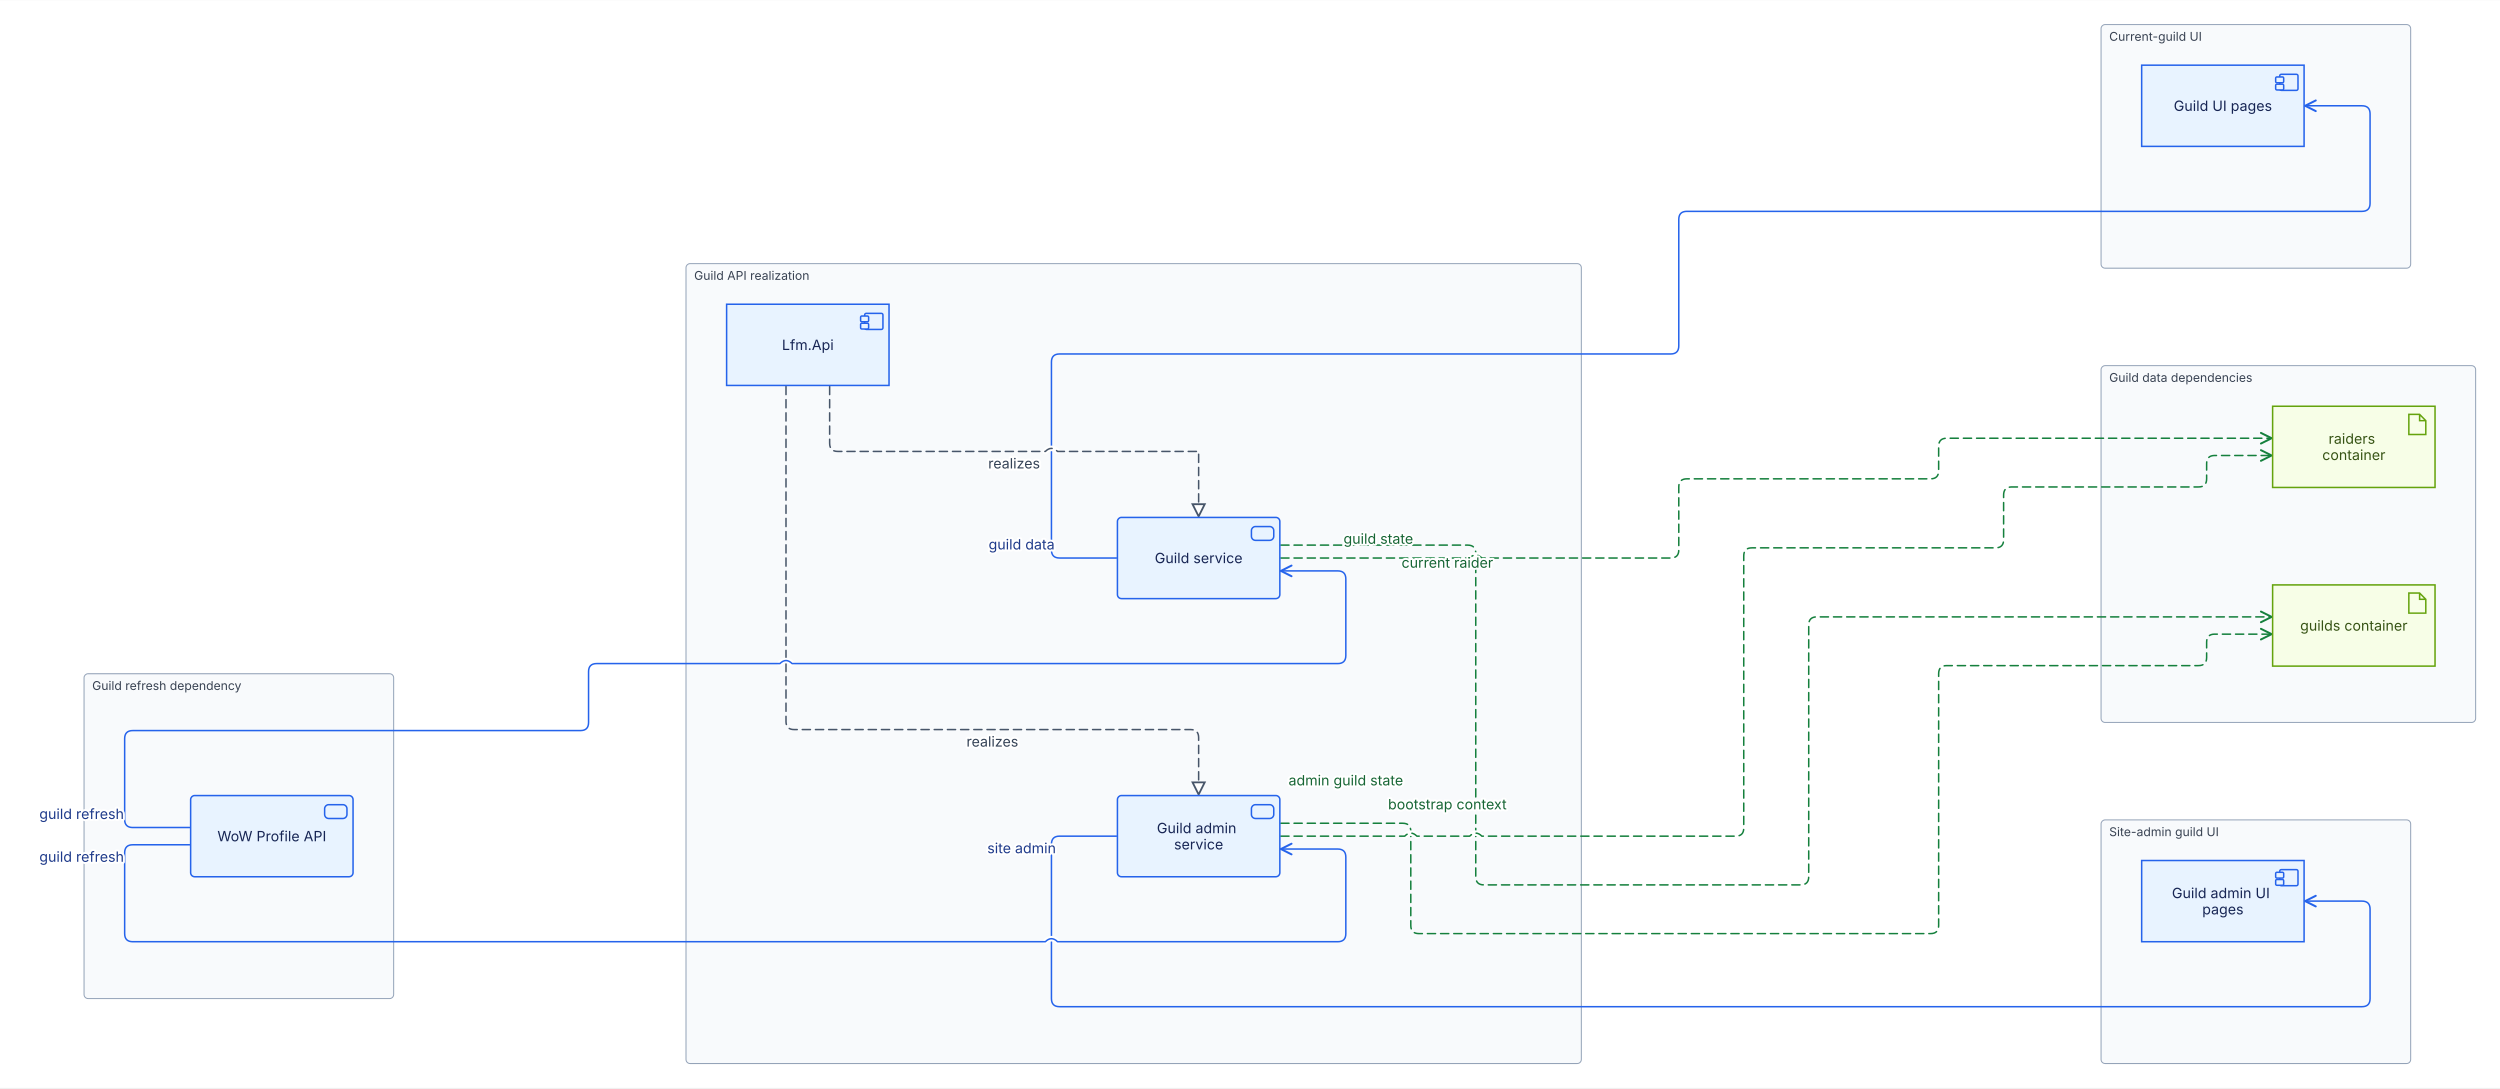
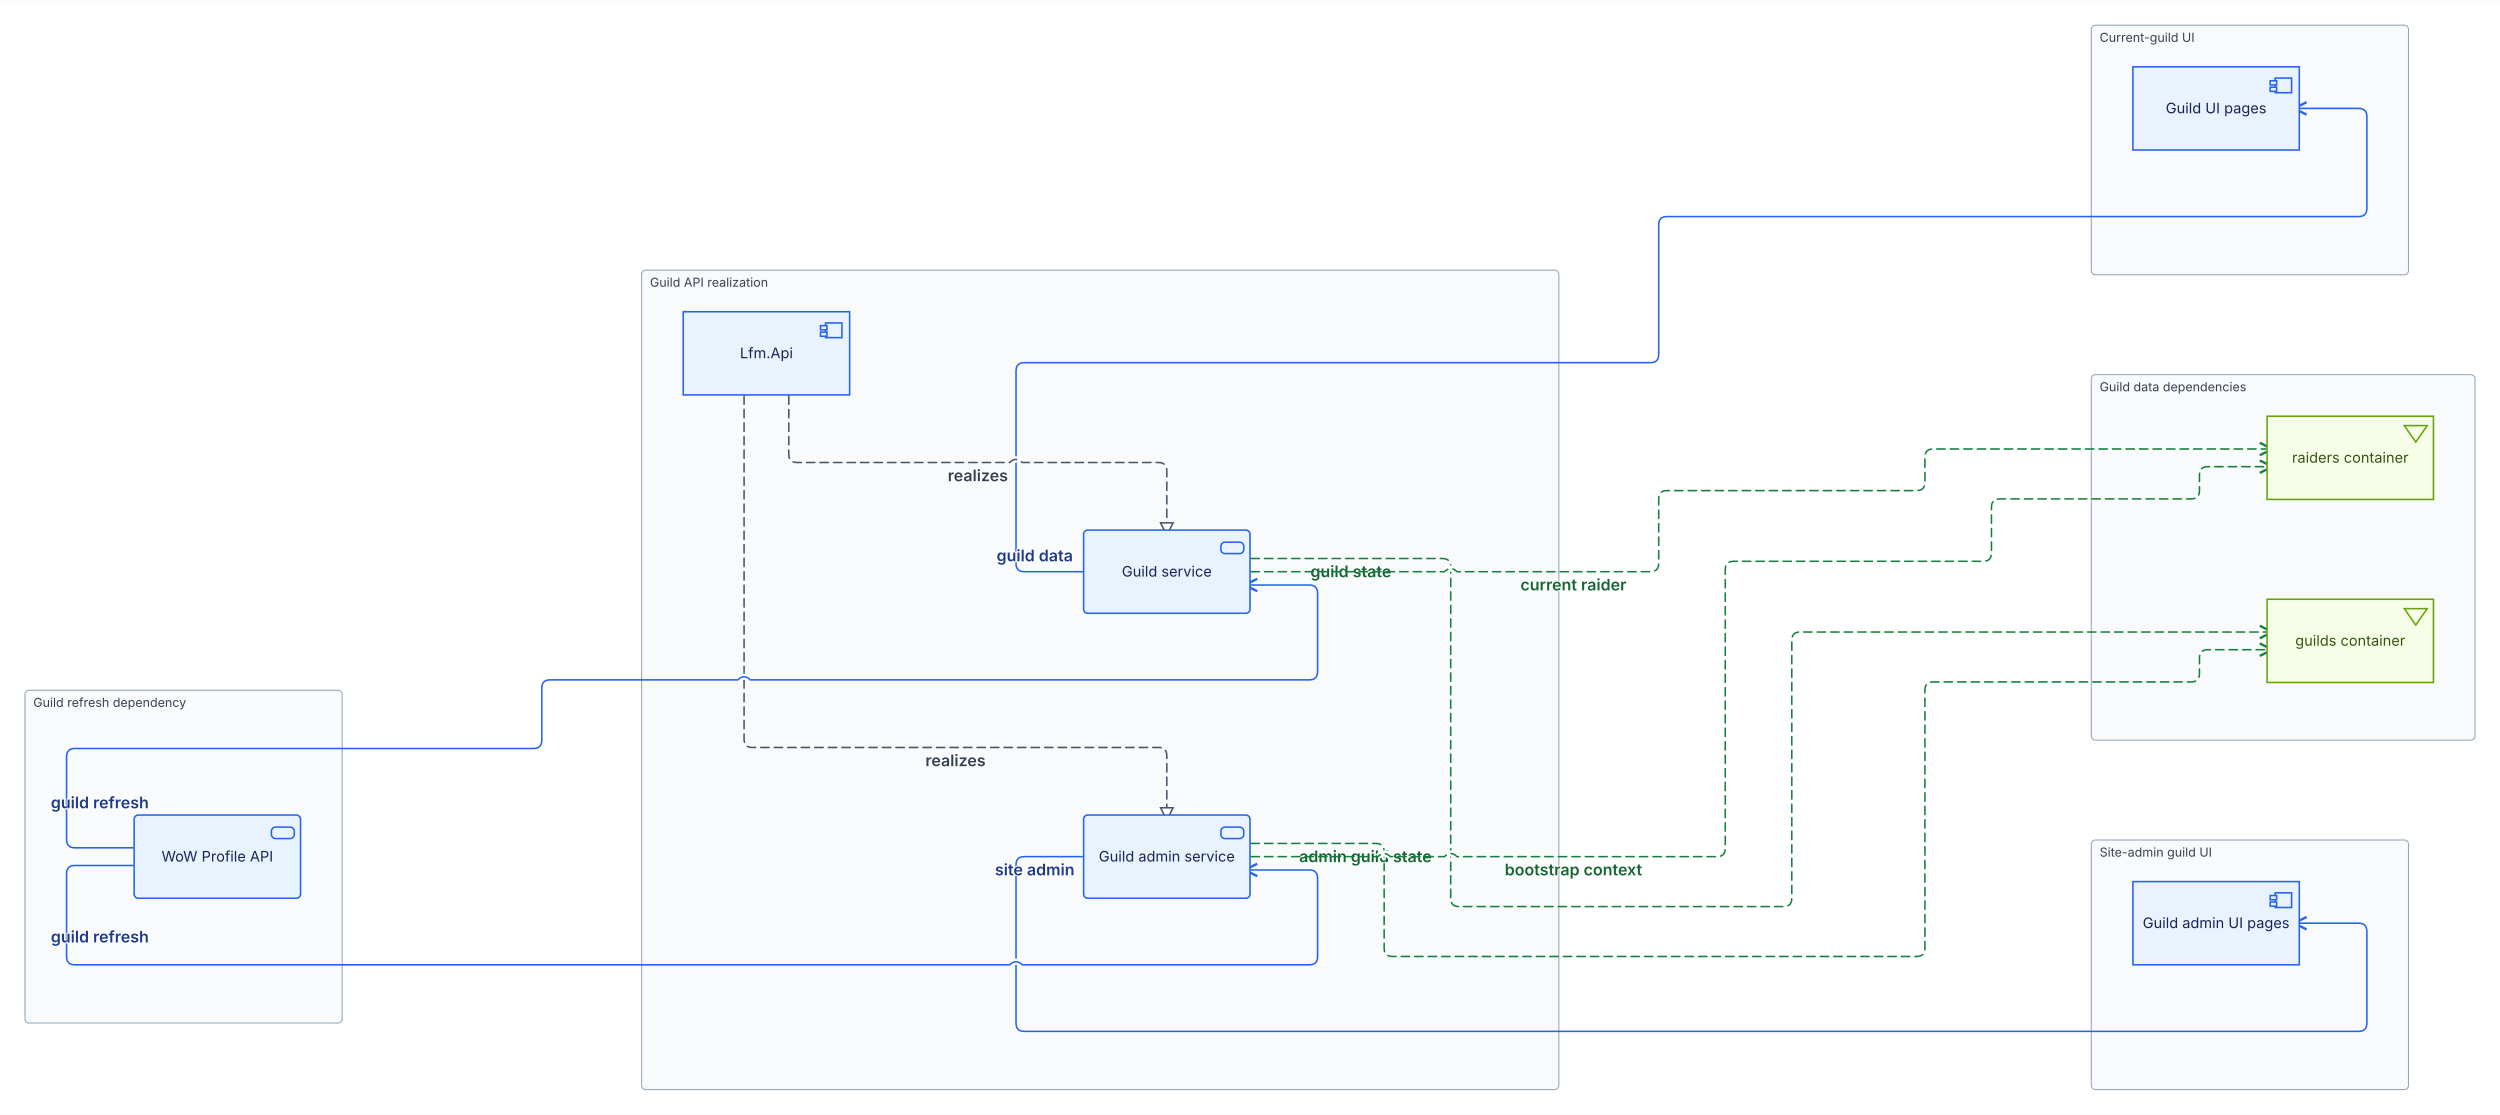
- <svg xmlns="http://www.w3.org/2000/svg" width="2463" height="1072" viewBox="-70.8 -12.0 2462.8 1071.5">
-   <rect x="-70.8" y="-12.0" width="2462.8" height="1071.5" fill="#ffffff" />
-   <g font-family="Inter, Arial, sans-serif" font-size="14.0">
+ <svg xmlns="http://www.w3.org/2000/svg" width="2404" height="1072" viewBox="-12.0 -12.0 2404.0 1071.5">
+   <rect x="-12.0" y="-12.0" width="2404.0" height="1071.5" fill="#ffffff" />
+   <g font-family="Inter, Arial, sans-serif" font-size="14">
    <g data-dediren-group-id="guild-current-ui">
-       <rect x="1999.0" y="12.0" width="305.0" height="240.0" rx="4.0" fill="#f8fafc" stroke="#94a3b8" stroke-width="1.0" />
-       <text x="2007.0" y="28.0" fill="#374151" font-size="12.0">Current-guild UI</text>
+       <rect x="1999.0" y="12.0" width="305.0" height="240.0" rx="4" fill="#f8fafc" stroke="#94a3b8" stroke-width="1" />
+       <text x="2007.0" y="28.0" fill="#374151" font-size="12">Current-guild UI</text>
    </g>
    <g data-dediren-group-id="guild-admin-ui">
-       <rect x="1999.0" y="795.5" width="305.0" height="240.0" rx="4.0" fill="#f8fafc" stroke="#94a3b8" stroke-width="1.0" />
-       <text x="2007.0" y="811.5" fill="#374151" font-size="12.0">Site-admin guild UI</text>
+       <rect x="1999.0" y="795.5" width="305.0" height="240.0" rx="4" fill="#f8fafc" stroke="#94a3b8" stroke-width="1" />
+       <text x="2007.0" y="811.5" fill="#374151" font-size="12">Site-admin guild UI</text>
    </g>
    <g data-dediren-group-id="guild-api-realization">
-       <rect x="605.0" y="247.5" width="882.0" height="788.0" rx="4.0" fill="#f8fafc" stroke="#94a3b8" stroke-width="1.0" />
-       <text x="613.0" y="263.5" fill="#374151" font-size="12.0">Guild API realization</text>
+       <rect x="605.0" y="247.5" width="882.0" height="788.0" rx="4" fill="#f8fafc" stroke="#94a3b8" stroke-width="1" />
+       <text x="613.0" y="263.5" fill="#374151" font-size="12">Guild API realization</text>
    </g>
    <g data-dediren-group-id="guild-data">
-       <rect x="1999.0" y="348.0" width="369.0" height="351.5" rx="4.0" fill="#f8fafc" stroke="#94a3b8" stroke-width="1.0" />
-       <text x="2007.0" y="364.0" fill="#374151" font-size="12.0">Guild data dependencies</text>
+       <rect x="1999.0" y="348.0" width="369.0" height="351.5" rx="4" fill="#f8fafc" stroke="#94a3b8" stroke-width="1" />
+       <text x="2007.0" y="364.0" fill="#374151" font-size="12">Guild data dependencies</text>
    </g>
    <g data-dediren-group-id="guild-external">
-       <rect x="12.0" y="651.5" width="305.0" height="320.0" rx="4.0" fill="#f8fafc" stroke="#94a3b8" stroke-width="1.0" />
-       <text x="20.0" y="667.5" fill="#374151" font-size="12.0">Guild refresh dependency</text>
+       <rect x="12.0" y="651.5" width="305.0" height="320.0" rx="4" fill="#f8fafc" stroke="#94a3b8" stroke-width="1" />
+       <text x="20.0" y="667.5" fill="#374151" font-size="12">Guild refresh dependency</text>
    </g>
    <g data-dediren-edge-id="guild-service-serves-guild-ui">
-       <defs>
-         <marker id="marker-end-guild-service-serves-guild-ui" data-dediren-edge-marker-end="open_arrow" markerWidth="9" markerHeight="9" refX="8" refY="4.5" orient="auto" markerUnits="strokeWidth">
-           <path d="M 1 1 L 8 4.5 L 1 8" fill="none" stroke="#2563eb" stroke-width="1.3" stroke-linecap="round" stroke-linejoin="round" />
-         </marker>
-       </defs>
+       <marker id="marker-end-guild-service-serves-guild-ui" data-dediren-edge-marker-end="open_arrow" markerWidth="10" markerHeight="10" refX="5" refY="5" orient="auto">
+         <path d="M 1 1 L 9 5 L 1 9" fill="none" stroke="#2563eb" stroke-width="1.5" />
+       </marker>
      <path d="M 1029.0 537.5 L 973.0 537.5 Q 965.0 537.5 965.0 529.5 L 965.0 344.5 Q 965.0 336.5 973.0 336.5 L 1110.0 336.5 L 1519.0 336.5 L 1575.0 336.5 Q 1583.0 336.5 1583.0 328.5 L 1583.0 204.0 Q 1583.0 196.0 1591.0 196.0 L 1967.0 196.0 L 2119.5 196.0 L 2256.0 196.0 Q 2264.0 196.0 2264.0 188.0 L 2264.0 100.0 Q 2264.0 92.0 2256.0 92.0 L 2200.0 92.0" fill="none" stroke="#2563eb" stroke-width="1.5" stroke-linecap="round" stroke-linejoin="round" marker-end="url(#marker-end-guild-service-serves-guild-ui)" />
-       <text x="935.6" y="529.1" text-anchor="middle" fill="#1e3a8a" stroke="#ffffff" stroke-width="4" stroke-linejoin="round" paint-order="stroke">guild data</text>
+       <text x="983.0" y="527.5" text-anchor="middle" fill="none" font-size="15.4" font-weight="600" stroke="#ffffff" stroke-width="2">guild data</text>
+       <text x="983.0" y="527.5" text-anchor="middle" fill="#1e3a8a" font-size="15.4" font-weight="600">guild data</text>
    </g>
    <g data-dediren-edge-id="guild-admin-service-serves-guild-admin-ui">
-       <defs>
-         <marker id="marker-end-guild-admin-service-serves-guild-admin-ui" data-dediren-edge-marker-end="open_arrow" markerWidth="9" markerHeight="9" refX="8" refY="4.5" orient="auto" markerUnits="strokeWidth">
-           <path d="M 1 1 L 8 4.5 L 1 8" fill="none" stroke="#2563eb" stroke-width="1.3" stroke-linecap="round" stroke-linejoin="round" />
-         </marker>
-       </defs>
+       <marker id="marker-end-guild-admin-service-serves-guild-admin-ui" data-dediren-edge-marker-end="open_arrow" markerWidth="10" markerHeight="10" refX="5" refY="5" orient="auto">
+         <path d="M 1 1 L 9 5 L 1 9" fill="none" stroke="#2563eb" stroke-width="1.5" />
+       </marker>
      <path d="M 1029.0 811.5 L 973.0 811.5 Q 965.0 811.5 965.0 819.5 L 965.0 971.5 Q 965.0 979.5 973.0 979.5 L 1110.0 979.5 L 1519.0 979.5 L 1967.0 979.5 L 2119.5 979.5 L 2256.0 979.5 Q 2264.0 979.5 2264.0 971.5 L 2264.0 883.5 Q 2264.0 875.5 2256.0 875.5 L 2200.0 875.5" fill="none" stroke="#2563eb" stroke-width="1.5" stroke-linecap="round" stroke-linejoin="round" marker-end="url(#marker-end-guild-admin-service-serves-guild-admin-ui)" />
-       <text x="935.6" y="828.3" text-anchor="middle" fill="#1e3a8a" stroke="#ffffff" stroke-width="4" stroke-linejoin="round" paint-order="stroke">site admin</text>
+       <text x="983.0" y="829.5" text-anchor="middle" fill="none" font-size="15.4" font-weight="600" stroke="#ffffff" stroke-width="2">site admin</text>
+       <text x="983.0" y="829.5" text-anchor="middle" fill="#1e3a8a" font-size="15.4" font-weight="600">site admin</text>
    </g>
    <g data-dediren-edge-id="api-realizes-guild-service">
-       <defs>
-         <marker id="marker-end-api-realizes-guild-service" data-dediren-edge-marker-end="hollow_triangle" markerWidth="10" markerHeight="10" refX="9" refY="5" orient="auto" markerUnits="strokeWidth">
-           <path d="M 1 1 L 9 5 L 1 9 z" fill="#ffffff" stroke="#475569" stroke-width="1.2" />
-         </marker>
-       </defs>
+       <marker id="marker-end-api-realizes-guild-service" data-dediren-edge-marker-end="hollow_triangle" markerWidth="10" markerHeight="10" refX="5" refY="5" orient="auto">
+         <path d="M 1 1 L 9 5 L 1 9 Z" fill="#ffffff" stroke="#475569" stroke-width="1" />
+       </marker>
      <g data-dediren-line-jump-masks="api-realizes-guild-service">
-         <path d="M 959.0 432.5 Q 965.0 426.5 971.0 432.5" fill="none" stroke="#ffffff" stroke-width="5.5" stroke-linecap="round" stroke-linejoin="round" />
+         <path d="M 959.0 432.5 Q 965.0 426.5 971.0 432.5" fill="none" stroke="#ffffff" stroke-width="6" />
      </g>
-       <path d="M 746.5 368.5 L 746.5 424.5 Q 746.5 432.5 754.5 432.5 L 959.0 432.5 Q 965.0 426.5 971.0 432.5 L 1110.0 432.5 L 1110.0 496.5" fill="none" stroke="#475569" stroke-width="1.5" stroke-linecap="round" stroke-linejoin="round" stroke-dasharray="8 5" marker-end="url(#marker-end-api-realizes-guild-service)" />
-       <text x="928.2" y="449.3" text-anchor="middle" fill="#334155" stroke="#ffffff" stroke-width="4" stroke-linejoin="round" paint-order="stroke">realizes</text>
+       <path d="M 746.5 368.5 L 746.5 424.5 Q 746.5 432.5 754.5 432.5 L 959.0 432.5 Q 965.0 426.5 971.0 432.5 L 1102.0 432.5 Q 1110.0 432.5 1110.0 440.5 L 1110.0 496.5" fill="none" stroke="#475569" stroke-width="1.5" stroke-linecap="round" stroke-linejoin="round" stroke-dasharray="8 5" marker-end="url(#marker-end-api-realizes-guild-service)" />
+       <text x="928.3" y="450.5" text-anchor="middle" fill="none" font-size="15.4" font-weight="600" stroke="#ffffff" stroke-width="2">realizes</text>
+       <text x="928.3" y="450.5" text-anchor="middle" fill="#334155" font-size="15.4" font-weight="600">realizes</text>
    </g>
    <g data-dediren-edge-id="api-realizes-guild-admin-service">
-       <defs>
-         <marker id="marker-end-api-realizes-guild-admin-service" data-dediren-edge-marker-end="hollow_triangle" markerWidth="10" markerHeight="10" refX="9" refY="5" orient="auto" markerUnits="strokeWidth">
-           <path d="M 1 1 L 9 5 L 1 9 z" fill="#ffffff" stroke="#475569" stroke-width="1.2" />
-         </marker>
-       </defs>
+       <marker id="marker-end-api-realizes-guild-admin-service" data-dediren-edge-marker-end="hollow_triangle" markerWidth="10" markerHeight="10" refX="5" refY="5" orient="auto">
+         <path d="M 1 1 L 9 5 L 1 9 Z" fill="#ffffff" stroke="#475569" stroke-width="1" />
+       </marker>
      <path d="M 703.5 368.5 L 703.5 698.5 Q 703.5 706.5 711.5 706.5 L 1102.0 706.5 Q 1110.0 706.5 1110.0 714.5 L 1110.0 770.5" fill="none" stroke="#475569" stroke-width="1.5" stroke-linecap="round" stroke-linejoin="round" stroke-dasharray="8 5" marker-end="url(#marker-end-api-realizes-guild-admin-service)" />
-       <text x="906.8" y="723.3" text-anchor="middle" fill="#334155" stroke="#ffffff" stroke-width="4" stroke-linejoin="round" paint-order="stroke">realizes</text>
+       <text x="906.8" y="724.5" text-anchor="middle" fill="none" font-size="15.4" font-weight="600" stroke="#ffffff" stroke-width="2">realizes</text>
+       <text x="906.8" y="724.5" text-anchor="middle" fill="#334155" font-size="15.4" font-weight="600">realizes</text>
    </g>
    <g data-dediren-edge-id="guild-service-accesses-guilds">
-       <defs>
-         <marker id="marker-end-guild-service-accesses-guilds" data-dediren-edge-marker-end="open_arrow" markerWidth="9" markerHeight="9" refX="8" refY="4.5" orient="auto" markerUnits="strokeWidth">
-           <path d="M 1 1 L 8 4.5 L 1 8" fill="none" stroke="#15803d" stroke-width="1.3" stroke-linecap="round" stroke-linejoin="round" />
-         </marker>
-       </defs>
+       <marker id="marker-end-guild-service-accesses-guilds" data-dediren-edge-marker-end="open_arrow" markerWidth="10" markerHeight="10" refX="5" refY="5" orient="auto">
+         <path d="M 1 1 L 9 5 L 1 9" fill="none" stroke="#15803d" stroke-width="1.5" />
+       </marker>
      <path d="M 1191.0 524.8 L 1375.0 524.8 Q 1383.0 524.8 1383.0 532.8 L 1383.0 851.5 Q 1383.0 859.5 1391.0 859.5 L 1519.0 859.5 L 1703.0 859.5 Q 1711.0 859.5 1711.0 851.5 L 1711.0 603.5 Q 1711.0 595.5 1719.0 595.5 L 1967.0 595.5 L 2167.0 595.5" fill="none" stroke="#15803d" stroke-width="1.5" stroke-linecap="round" stroke-linejoin="round" stroke-dasharray="8 5" marker-end="url(#marker-end-guild-service-accesses-guilds)" />
-       <text x="1287.0" y="523.5" text-anchor="middle" fill="#166534" stroke="#ffffff" stroke-width="4" stroke-linejoin="round" paint-order="stroke">guild state</text>
+       <text x="1287.0" y="542.8" text-anchor="middle" fill="none" font-size="15.4" font-weight="600" stroke="#ffffff" stroke-width="2">guild state</text>
+       <text x="1287.0" y="542.8" text-anchor="middle" fill="#166534" font-size="15.4" font-weight="600">guild state</text>
    </g>
    <g data-dediren-edge-id="guild-service-accesses-raiders">
-       <defs>
-         <marker id="marker-end-guild-service-accesses-raiders" data-dediren-edge-marker-end="open_arrow" markerWidth="9" markerHeight="9" refX="8" refY="4.5" orient="auto" markerUnits="strokeWidth">
-           <path d="M 1 1 L 8 4.5 L 1 8" fill="none" stroke="#15803d" stroke-width="1.3" stroke-linecap="round" stroke-linejoin="round" />
-         </marker>
-       </defs>
+       <marker id="marker-end-guild-service-accesses-raiders" data-dediren-edge-marker-end="open_arrow" markerWidth="10" markerHeight="10" refX="5" refY="5" orient="auto">
+         <path d="M 1 1 L 9 5 L 1 9" fill="none" stroke="#15803d" stroke-width="1.5" />
+       </marker>
      <g data-dediren-line-jump-masks="guild-service-accesses-raiders">
-         <path d="M 1377.0 537.5 Q 1383.0 531.5 1389.0 537.5" fill="none" stroke="#ffffff" stroke-width="5.5" stroke-linecap="round" stroke-linejoin="round" />
+         <path d="M 1377.0 537.5 Q 1383.0 531.5 1389.0 537.5" fill="none" stroke="#ffffff" stroke-width="6" />
      </g>
      <path d="M 1191.0 537.5 L 1377.0 537.5 Q 1383.0 531.5 1389.0 537.5 L 1519.0 537.5 L 1575.0 537.5 Q 1583.0 537.5 1583.0 529.5 L 1583.0 467.5 Q 1583.0 459.5 1591.0 459.5 L 1831.0 459.5 Q 1839.0 459.5 1839.0 451.5 L 1839.0 427.5 Q 1839.0 419.5 1847.0 419.5 L 1967.0 419.5 L 2167.0 419.5" fill="none" stroke="#15803d" stroke-width="1.5" stroke-linecap="round" stroke-linejoin="round" stroke-dasharray="8 5" marker-end="url(#marker-end-guild-service-accesses-raiders)" />
-       <text x="1355.0" y="547.1" text-anchor="middle" fill="#166534" stroke="#ffffff" stroke-width="4" stroke-linejoin="round" paint-order="stroke">current raider</text>
+       <text x="1501.0" y="555.5" text-anchor="middle" fill="none" font-size="15.4" font-weight="600" stroke="#ffffff" stroke-width="2">current raider</text>
+       <text x="1501.0" y="555.5" text-anchor="middle" fill="#166534" font-size="15.4" font-weight="600">current raider</text>
    </g>
    <g data-dediren-edge-id="guild-admin-service-accesses-guilds">
-       <defs>
-         <marker id="marker-end-guild-admin-service-accesses-guilds" data-dediren-edge-marker-end="open_arrow" markerWidth="9" markerHeight="9" refX="8" refY="4.5" orient="auto" markerUnits="strokeWidth">
-           <path d="M 1 1 L 8 4.5 L 1 8" fill="none" stroke="#15803d" stroke-width="1.3" stroke-linecap="round" stroke-linejoin="round" />
-         </marker>
-       </defs>
+       <marker id="marker-end-guild-admin-service-accesses-guilds" data-dediren-edge-marker-end="open_arrow" markerWidth="10" markerHeight="10" refX="5" refY="5" orient="auto">
+         <path d="M 1 1 L 9 5 L 1 9" fill="none" stroke="#15803d" stroke-width="1.5" />
+       </marker>
      <path d="M 1191.0 798.8 L 1311.0 798.8 Q 1319.0 798.8 1319.0 806.8 L 1319.0 899.5 Q 1319.0 907.5 1327.0 907.5 L 1519.0 907.5 L 1831.0 907.5 Q 1839.0 907.5 1839.0 899.5 L 1839.0 651.5 Q 1839.0 643.5 1847.0 643.5 L 1967.0 643.5 L 2095.0 643.5 Q 2103.0 643.5 2103.0 635.5 L 2103.0 620.5 Q 2103.0 612.5 2111.0 612.5 L 2167.0 612.5" fill="none" stroke="#15803d" stroke-width="1.5" stroke-linecap="round" stroke-linejoin="round" stroke-dasharray="8 5" marker-end="url(#marker-end-guild-admin-service-accesses-guilds)" />
-       <text x="1255.0" y="761.5" text-anchor="middle" fill="#166534" stroke="#ffffff" stroke-width="4" stroke-linejoin="round" paint-order="stroke">admin guild state</text>
+       <text x="1301.0" y="816.8" text-anchor="middle" fill="none" font-size="15.4" font-weight="600" stroke="#ffffff" stroke-width="2">admin guild state</text>
+       <text x="1301.0" y="816.8" text-anchor="middle" fill="#166534" font-size="15.4" font-weight="600">admin guild state</text>
    </g>
    <g data-dediren-edge-id="guild-admin-service-accesses-raiders">
-       <defs>
-         <marker id="marker-end-guild-admin-service-accesses-raiders" data-dediren-edge-marker-end="open_arrow" markerWidth="9" markerHeight="9" refX="8" refY="4.5" orient="auto" markerUnits="strokeWidth">
-           <path d="M 1 1 L 8 4.5 L 1 8" fill="none" stroke="#15803d" stroke-width="1.3" stroke-linecap="round" stroke-linejoin="round" />
-         </marker>
-       </defs>
+       <marker id="marker-end-guild-admin-service-accesses-raiders" data-dediren-edge-marker-end="open_arrow" markerWidth="10" markerHeight="10" refX="5" refY="5" orient="auto">
+         <path d="M 1 1 L 9 5 L 1 9" fill="none" stroke="#15803d" stroke-width="1.5" />
+       </marker>
      <g data-dediren-line-jump-masks="guild-admin-service-accesses-raiders">
-         <path d="M 1313.0 811.5 Q 1319.0 805.5 1325.0 811.5" fill="none" stroke="#ffffff" stroke-width="5.5" stroke-linecap="round" stroke-linejoin="round" />
-         <path d="M 1377.0 811.5 Q 1383.0 805.5 1389.0 811.5" fill="none" stroke="#ffffff" stroke-width="5.5" stroke-linecap="round" stroke-linejoin="round" />
+         <path d="M 1377.0 811.5 Q 1383.0 805.5 1389.0 811.5" fill="none" stroke="#ffffff" stroke-width="6" />
+         <path d="M 1313.0 811.5 Q 1319.0 805.5 1325.0 811.5" fill="none" stroke="#ffffff" stroke-width="6" />
      </g>
      <path d="M 1191.0 811.5 L 1313.0 811.5 Q 1319.0 805.5 1325.0 811.5 L 1377.0 811.5 Q 1383.0 805.5 1389.0 811.5 L 1519.0 811.5 L 1639.0 811.5 Q 1647.0 811.5 1647.0 803.5 L 1647.0 535.5 Q 1647.0 527.5 1655.0 527.5 L 1895.0 527.5 Q 1903.0 527.5 1903.0 519.5 L 1903.0 475.5 Q 1903.0 467.5 1911.0 467.5 L 1967.0 467.5 L 2095.0 467.5 Q 2103.0 467.5 2103.0 459.5 L 2103.0 444.5 Q 2103.0 436.5 2111.0 436.5 L 2167.0 436.5" fill="none" stroke="#15803d" stroke-width="1.5" stroke-linecap="round" stroke-linejoin="round" stroke-dasharray="8 5" marker-end="url(#marker-end-guild-admin-service-accesses-raiders)" />
-       <text x="1355.0" y="785.1" text-anchor="middle" fill="#166534" stroke="#ffffff" stroke-width="4" stroke-linejoin="round" paint-order="stroke">bootstrap context</text>
+       <text x="1501.0" y="829.5" text-anchor="middle" fill="none" font-size="15.4" font-weight="600" stroke="#ffffff" stroke-width="2">bootstrap context</text>
+       <text x="1501.0" y="829.5" text-anchor="middle" fill="#166534" font-size="15.4" font-weight="600">bootstrap context</text>
    </g>
    <g data-dediren-edge-id="profile-api-serves-guild-service">
-       <defs>
-         <marker id="marker-end-profile-api-serves-guild-service" data-dediren-edge-marker-end="open_arrow" markerWidth="9" markerHeight="9" refX="8" refY="4.5" orient="auto" markerUnits="strokeWidth">
-           <path d="M 1 1 L 8 4.5 L 1 8" fill="none" stroke="#2563eb" stroke-width="1.3" stroke-linecap="round" stroke-linejoin="round" />
-         </marker>
-       </defs>
+       <marker id="marker-end-profile-api-serves-guild-service" data-dediren-edge-marker-end="open_arrow" markerWidth="10" markerHeight="10" refX="5" refY="5" orient="auto">
+         <path d="M 1 1 L 9 5 L 1 9" fill="none" stroke="#2563eb" stroke-width="1.5" />
+       </marker>
      <g data-dediren-line-jump-masks="profile-api-serves-guild-service">
-         <path d="M 697.5 641.5 Q 703.5 635.5 709.5 641.5" fill="none" stroke="#ffffff" stroke-width="5.5" stroke-linecap="round" stroke-linejoin="round" />
+         <path d="M 697.5 641.5 Q 703.5 635.5 709.5 641.5" fill="none" stroke="#ffffff" stroke-width="6" />
      </g>
-       <path d="M 116.0 803.0 L 60.0 803.0 Q 52.0 803.0 52.0 795.0 L 52.0 715.5 Q 52.0 707.5 60.0 707.5 L 196.5 707.5 L 349.0 707.5 L 501.0 707.5 Q 509.0 707.5 509.0 699.5 L 509.0 649.5 Q 509.0 641.5 517.0 641.5 L 573.0 641.5 L 697.5 641.5 Q 703.5 635.5 709.5 641.5 L 725.0 641.5 L 901.0 641.5 L 1110.0 641.5 L 1247.0 641.5 Q 1255.0 641.5 1255.0 633.5 L 1255.0 558.2 Q 1255.0 550.2 1247.0 550.2 L 1191.0 550.2" fill="none" stroke="#2563eb" stroke-width="1.5" stroke-linecap="round" stroke-linejoin="round" marker-end="url(#marker-end-profile-api-serves-guild-service)" />
-       <text x="9.6" y="794.6" text-anchor="middle" fill="#1e3a8a" stroke="#ffffff" stroke-width="4" stroke-linejoin="round" paint-order="stroke">guild refresh</text>
+       <path d="M 116.0 803.0 L 60.0 803.0 Q 52.0 803.0 52.0 795.0 L 52.0 715.5 Q 52.0 707.5 60.0 707.5 L 196.5 707.5 L 349.0 707.5 L 501.0 707.5 Q 509.0 707.5 509.0 699.5 L 509.0 649.5 Q 509.0 641.5 517.0 641.5 L 573.0 641.5 L 697.5 641.5 Q 703.5 635.5 709.5 641.5 L 725.0 641.5 L 901.0 641.5 L 1110.0 641.5 L 1247.0 641.5 Q 1255.0 641.5 1255.0 633.5 L 1255.0 558.3 Q 1255.0 550.3 1247.0 550.3 L 1191.0 550.3" fill="none" stroke="#2563eb" stroke-width="1.5" stroke-linecap="round" stroke-linejoin="round" marker-end="url(#marker-end-profile-api-serves-guild-service)" />
+       <text x="84.0" y="765.0" text-anchor="middle" fill="none" font-size="15.4" font-weight="600" stroke="#ffffff" stroke-width="2">guild refresh</text>
+       <text x="84.0" y="765.0" text-anchor="middle" fill="#1e3a8a" font-size="15.4" font-weight="600">guild refresh</text>
    </g>
    <g data-dediren-edge-id="profile-api-serves-guild-admin-service">
-       <defs>
-         <marker id="marker-end-profile-api-serves-guild-admin-service" data-dediren-edge-marker-end="open_arrow" markerWidth="9" markerHeight="9" refX="8" refY="4.5" orient="auto" markerUnits="strokeWidth">
-           <path d="M 1 1 L 8 4.5 L 1 8" fill="none" stroke="#2563eb" stroke-width="1.3" stroke-linecap="round" stroke-linejoin="round" />
-         </marker>
-       </defs>
+       <marker id="marker-end-profile-api-serves-guild-admin-service" data-dediren-edge-marker-end="open_arrow" markerWidth="10" markerHeight="10" refX="5" refY="5" orient="auto">
+         <path d="M 1 1 L 9 5 L 1 9" fill="none" stroke="#2563eb" stroke-width="1.5" />
+       </marker>
      <g data-dediren-line-jump-masks="profile-api-serves-guild-admin-service">
-         <path d="M 959.0 915.5 Q 965.0 909.5 971.0 915.5" fill="none" stroke="#ffffff" stroke-width="5.5" stroke-linecap="round" stroke-linejoin="round" />
+         <path d="M 959.0 915.5 Q 965.0 909.5 971.0 915.5" fill="none" stroke="#ffffff" stroke-width="6" />
      </g>
-       <path d="M 116.0 820.0 L 60.0 820.0 Q 52.0 820.0 52.0 828.0 L 52.0 907.5 Q 52.0 915.5 60.0 915.5 L 196.5 915.5 L 349.0 915.5 L 573.0 915.5 L 725.0 915.5 L 901.0 915.5 L 959.0 915.5 Q 965.0 909.5 971.0 915.5 L 1110.0 915.5 L 1247.0 915.5 Q 1255.0 915.5 1255.0 907.5 L 1255.0 832.2 Q 1255.0 824.2 1247.0 824.2 L 1191.0 824.2" fill="none" stroke="#2563eb" stroke-width="1.5" stroke-linecap="round" stroke-linejoin="round" marker-end="url(#marker-end-profile-api-serves-guild-admin-service)" />
-       <text x="9.6" y="836.8" text-anchor="middle" fill="#1e3a8a" stroke="#ffffff" stroke-width="4" stroke-linejoin="round" paint-order="stroke">guild refresh</text>
+       <path d="M 116.0 820.0 L 60.0 820.0 Q 52.0 820.0 52.0 828.0 L 52.0 907.5 Q 52.0 915.5 60.0 915.5 L 196.5 915.5 L 349.0 915.5 L 573.0 915.5 L 725.0 915.5 L 901.0 915.5 L 959.0 915.5 Q 965.0 909.5 971.0 915.5 L 1110.0 915.5 L 1247.0 915.5 Q 1255.0 915.5 1255.0 907.5 L 1255.0 832.3 Q 1255.0 824.3 1247.0 824.3 L 1191.0 824.3" fill="none" stroke="#2563eb" stroke-width="1.5" stroke-linecap="round" stroke-linejoin="round" marker-end="url(#marker-end-profile-api-serves-guild-admin-service)" />
+       <text x="84.0" y="894.0" text-anchor="middle" fill="none" font-size="15.4" font-weight="600" stroke="#ffffff" stroke-width="2">guild refresh</text>
+       <text x="84.0" y="894.0" text-anchor="middle" fill="#1e3a8a" font-size="15.4" font-weight="600">guild refresh</text>
    </g>
    <g data-dediren-node-id="guild-ui-entry">
      <rect data-dediren-node-shape="archimate_rectangle" x="2039.0" y="52.0" width="160.0" height="80.0" rx="0" fill="#e8f3ff" stroke="#2563eb" stroke-width="1.5" />
      <g data-dediren-node-decorator="archimate_application_component" data-dediren-icon-kind="component" data-dediren-icon-size="22">
-         <rect x="2175.0" y="61.0" width="18.0" height="15.8" rx="1.5" fill="#e8f3ff" stroke="#2563eb" stroke-width="1.5" />
-         <rect x="2171.0" y="63.6" width="7.9" height="5.7" rx="1.2" fill="#e8f3ff" stroke="#2563eb" stroke-width="1.5" />
-         <rect x="2171.0" y="70.7" width="7.9" height="5.7" rx="1.2" fill="#e8f3ff" stroke="#2563eb" stroke-width="1.5" />
+         <rect x="2175.8" y="62.8" width="15.8" height="14.1" fill="#e8f3ff" stroke="#2563eb" stroke-width="1.5" />
+         <rect x="2171.0" y="65.4" width="6.2" height="4.0" fill="#e8f3ff" stroke="#2563eb" stroke-width="1.5" />
+         <rect x="2171.0" y="71.6" width="6.2" height="4.0" fill="#e8f3ff" stroke="#2563eb" stroke-width="1.5" />
      </g>
-       <text x="2119.0" y="92.0" text-anchor="middle" dominant-baseline="middle" fill="#172554" font-size="14.0">Guild UI pages</text>
+       <text x="2119.0" y="96.7" text-anchor="middle" fill="#172554">Guild UI pages</text>
    </g>
    <g data-dediren-node-id="guild-admin-ui-entry">
      <rect data-dediren-node-shape="archimate_rectangle" x="2039.0" y="835.5" width="160.0" height="80.0" rx="0" fill="#e8f3ff" stroke="#2563eb" stroke-width="1.5" />
      <g data-dediren-node-decorator="archimate_application_component" data-dediren-icon-kind="component" data-dediren-icon-size="22">
-         <rect x="2175.0" y="844.5" width="18.0" height="15.8" rx="1.5" fill="#e8f3ff" stroke="#2563eb" stroke-width="1.5" />
-         <rect x="2171.0" y="847.1" width="7.9" height="5.7" rx="1.2" fill="#e8f3ff" stroke="#2563eb" stroke-width="1.5" />
-         <rect x="2171.0" y="854.2" width="7.9" height="5.7" rx="1.2" fill="#e8f3ff" stroke="#2563eb" stroke-width="1.5" />
+         <rect x="2175.8" y="846.3" width="15.8" height="14.1" fill="#e8f3ff" stroke="#2563eb" stroke-width="1.5" />
+         <rect x="2171.0" y="848.9" width="6.2" height="4.0" fill="#e8f3ff" stroke="#2563eb" stroke-width="1.5" />
+         <rect x="2171.0" y="855.1" width="6.2" height="4.0" fill="#e8f3ff" stroke="#2563eb" stroke-width="1.5" />
      </g>
-       <text x="2119.0" y="867.5" text-anchor="middle" dominant-baseline="middle" fill="#172554" font-size="14.0">
-         <tspan x="2119.0" dy="0">Guild admin UI</tspan>
-         <tspan x="2119.0" dy="16.0">pages</tspan>
-       </text>
+       <text x="2119.0" y="880.2" text-anchor="middle" fill="#172554">Guild admin UI pages</text>
    </g>
    <g data-dediren-node-id="guild-service">
-       <rect data-dediren-node-shape="archimate_rounded_rectangle" x="1030.0" y="497.5" width="160.0" height="80.0" rx="4.0" fill="#e8f3ff" stroke="#2563eb" stroke-width="1.5" />
+       <rect data-dediren-node-shape="archimate_rounded_rectangle" x="1030.0" y="497.5" width="160.0" height="80.0" rx="4" fill="#e8f3ff" stroke="#2563eb" stroke-width="1.5" />
      <g data-dediren-node-decorator="archimate_application_service" data-dediren-icon-kind="service" data-dediren-icon-size="22">
-         <rect x="1162.0" y="506.5" width="22.0" height="13.6" rx="4.0" fill="#e8f3ff" stroke="#2563eb" stroke-width="1.5" />
+         <rect x="1162.0" y="509.1" width="22.0" height="11.0" rx="4.0" fill="#e8f3ff" stroke="#2563eb" stroke-width="1.5" />
      </g>
-       <text x="1110.0" y="537.5" text-anchor="middle" dominant-baseline="middle" fill="#172554" font-size="14.0">Guild service</text>
+       <text x="1110.0" y="542.2" text-anchor="middle" fill="#172554">Guild service</text>
    </g>
    <g data-dediren-node-id="guild-admin-service">
-       <rect data-dediren-node-shape="archimate_rounded_rectangle" x="1030.0" y="771.5" width="160.0" height="80.0" rx="4.0" fill="#e8f3ff" stroke="#2563eb" stroke-width="1.5" />
+       <rect data-dediren-node-shape="archimate_rounded_rectangle" x="1030.0" y="771.5" width="160.0" height="80.0" rx="4" fill="#e8f3ff" stroke="#2563eb" stroke-width="1.5" />
      <g data-dediren-node-decorator="archimate_application_service" data-dediren-icon-kind="service" data-dediren-icon-size="22">
-         <rect x="1162.0" y="780.5" width="22.0" height="13.6" rx="4.0" fill="#e8f3ff" stroke="#2563eb" stroke-width="1.5" />
+         <rect x="1162.0" y="783.1" width="22.0" height="11.0" rx="4.0" fill="#e8f3ff" stroke="#2563eb" stroke-width="1.5" />
      </g>
-       <text x="1110.0" y="803.5" text-anchor="middle" dominant-baseline="middle" fill="#172554" font-size="14.0">
-         <tspan x="1110.0" dy="0">Guild admin</tspan>
-         <tspan x="1110.0" dy="16.0">service</tspan>
-       </text>
+       <text x="1110.0" y="816.2" text-anchor="middle" fill="#172554">Guild admin service</text>
    </g>
    <g data-dediren-node-id="lfm-api">
      <rect data-dediren-node-shape="archimate_rectangle" x="645.0" y="287.5" width="160.0" height="80.0" rx="0" fill="#e8f3ff" stroke="#2563eb" stroke-width="1.5" />
      <g data-dediren-node-decorator="archimate_application_component" data-dediren-icon-kind="component" data-dediren-icon-size="22">
-         <rect x="781.0" y="296.5" width="18.0" height="15.8" rx="1.5" fill="#e8f3ff" stroke="#2563eb" stroke-width="1.5" />
-         <rect x="777.0" y="299.1" width="7.9" height="5.7" rx="1.2" fill="#e8f3ff" stroke="#2563eb" stroke-width="1.5" />
-         <rect x="777.0" y="306.2" width="7.9" height="5.7" rx="1.2" fill="#e8f3ff" stroke="#2563eb" stroke-width="1.5" />
+         <rect x="781.8" y="298.3" width="15.8" height="14.1" fill="#e8f3ff" stroke="#2563eb" stroke-width="1.5" />
+         <rect x="777.0" y="300.9" width="6.2" height="4.0" fill="#e8f3ff" stroke="#2563eb" stroke-width="1.5" />
+         <rect x="777.0" y="307.1" width="6.2" height="4.0" fill="#e8f3ff" stroke="#2563eb" stroke-width="1.5" />
      </g>
-       <text x="725.0" y="327.5" text-anchor="middle" dominant-baseline="middle" fill="#172554" font-size="14.0">Lfm.Api</text>
+       <text x="725.0" y="332.2" text-anchor="middle" fill="#172554">Lfm.Api</text>
    </g>
    <g data-dediren-node-id="cosmos-guilds">
      <rect data-dediren-node-shape="archimate_rectangle" x="2168.0" y="564.0" width="160.0" height="80.0" rx="0" fill="#f7fee7" stroke="#65a30d" stroke-width="1.5" />
      <g data-dediren-node-decorator="archimate_artifact" data-dediren-icon-kind="artifact" data-dediren-icon-size="22">
-         <path data-dediren-icon-part="artifact-document" d="M 2302.2 572.0 L 2312.8 572.0 L 2318.9 578.2 L 2318.9 591.8 L 2302.2 591.8 Z M 2312.8 572.0 L 2312.8 578.2 L 2318.9 578.2" fill="#f7fee7" stroke="#65a30d" stroke-width="1.5" />
+         <path data-dediren-icon-part="artifact" d="M 2300 573 L 2322 573 L 2311 588.84 Z" fill="#f7fee7" stroke="#65a30d" stroke-width="1.5" />
      </g>
-       <text x="2248.0" y="604.0" text-anchor="middle" dominant-baseline="middle" fill="#365314" font-size="14.0">guilds container</text>
+       <text x="2248.0" y="608.7" text-anchor="middle" fill="#365314">guilds container</text>
    </g>
    <g data-dediren-node-id="cosmos-raiders">
      <rect data-dediren-node-shape="archimate_rectangle" x="2168.0" y="388.0" width="160.0" height="80.0" rx="0" fill="#f7fee7" stroke="#65a30d" stroke-width="1.5" />
      <g data-dediren-node-decorator="archimate_artifact" data-dediren-icon-kind="artifact" data-dediren-icon-size="22">
-         <path data-dediren-icon-part="artifact-document" d="M 2302.2 396.0 L 2312.8 396.0 L 2318.9 402.2 L 2318.9 415.8 L 2302.2 415.8 Z M 2312.8 396.0 L 2312.8 402.2 L 2318.9 402.2" fill="#f7fee7" stroke="#65a30d" stroke-width="1.5" />
+         <path data-dediren-icon-part="artifact" d="M 2300 397 L 2322 397 L 2311 412.84 Z" fill="#f7fee7" stroke="#65a30d" stroke-width="1.5" />
      </g>
-       <text x="2248.0" y="419.9" text-anchor="middle" dominant-baseline="middle" fill="#365314" font-size="14.0">
-         <tspan x="2248.0" dy="0">raiders</tspan>
-         <tspan x="2248.0" dy="16.0">container</tspan>
-       </text>
+       <text x="2248.0" y="432.7" text-anchor="middle" fill="#365314">raiders container</text>
    </g>
    <g data-dediren-node-id="blizzard-profile-api">
-       <rect data-dediren-node-shape="archimate_rounded_rectangle" x="117.0" y="771.5" width="160.0" height="80.0" rx="4.0" fill="#e8f3ff" stroke="#2563eb" stroke-width="1.5" />
+       <rect data-dediren-node-shape="archimate_rounded_rectangle" x="117.0" y="771.5" width="160.0" height="80.0" rx="4" fill="#e8f3ff" stroke="#2563eb" stroke-width="1.5" />
      <g data-dediren-node-decorator="archimate_application_service" data-dediren-icon-kind="service" data-dediren-icon-size="22">
-         <rect x="249.0" y="780.5" width="22.0" height="13.6" rx="4.0" fill="#e8f3ff" stroke="#2563eb" stroke-width="1.5" />
+         <rect x="249.0" y="783.1" width="22.0" height="11.0" rx="4.0" fill="#e8f3ff" stroke="#2563eb" stroke-width="1.5" />
      </g>
-       <text x="197.0" y="811.5" text-anchor="middle" dominant-baseline="middle" fill="#172554" font-size="14.0">WoW Profile API</text>
+       <text x="197.0" y="816.2" text-anchor="middle" fill="#172554">WoW Profile API</text>
    </g>
  </g>
</svg>
